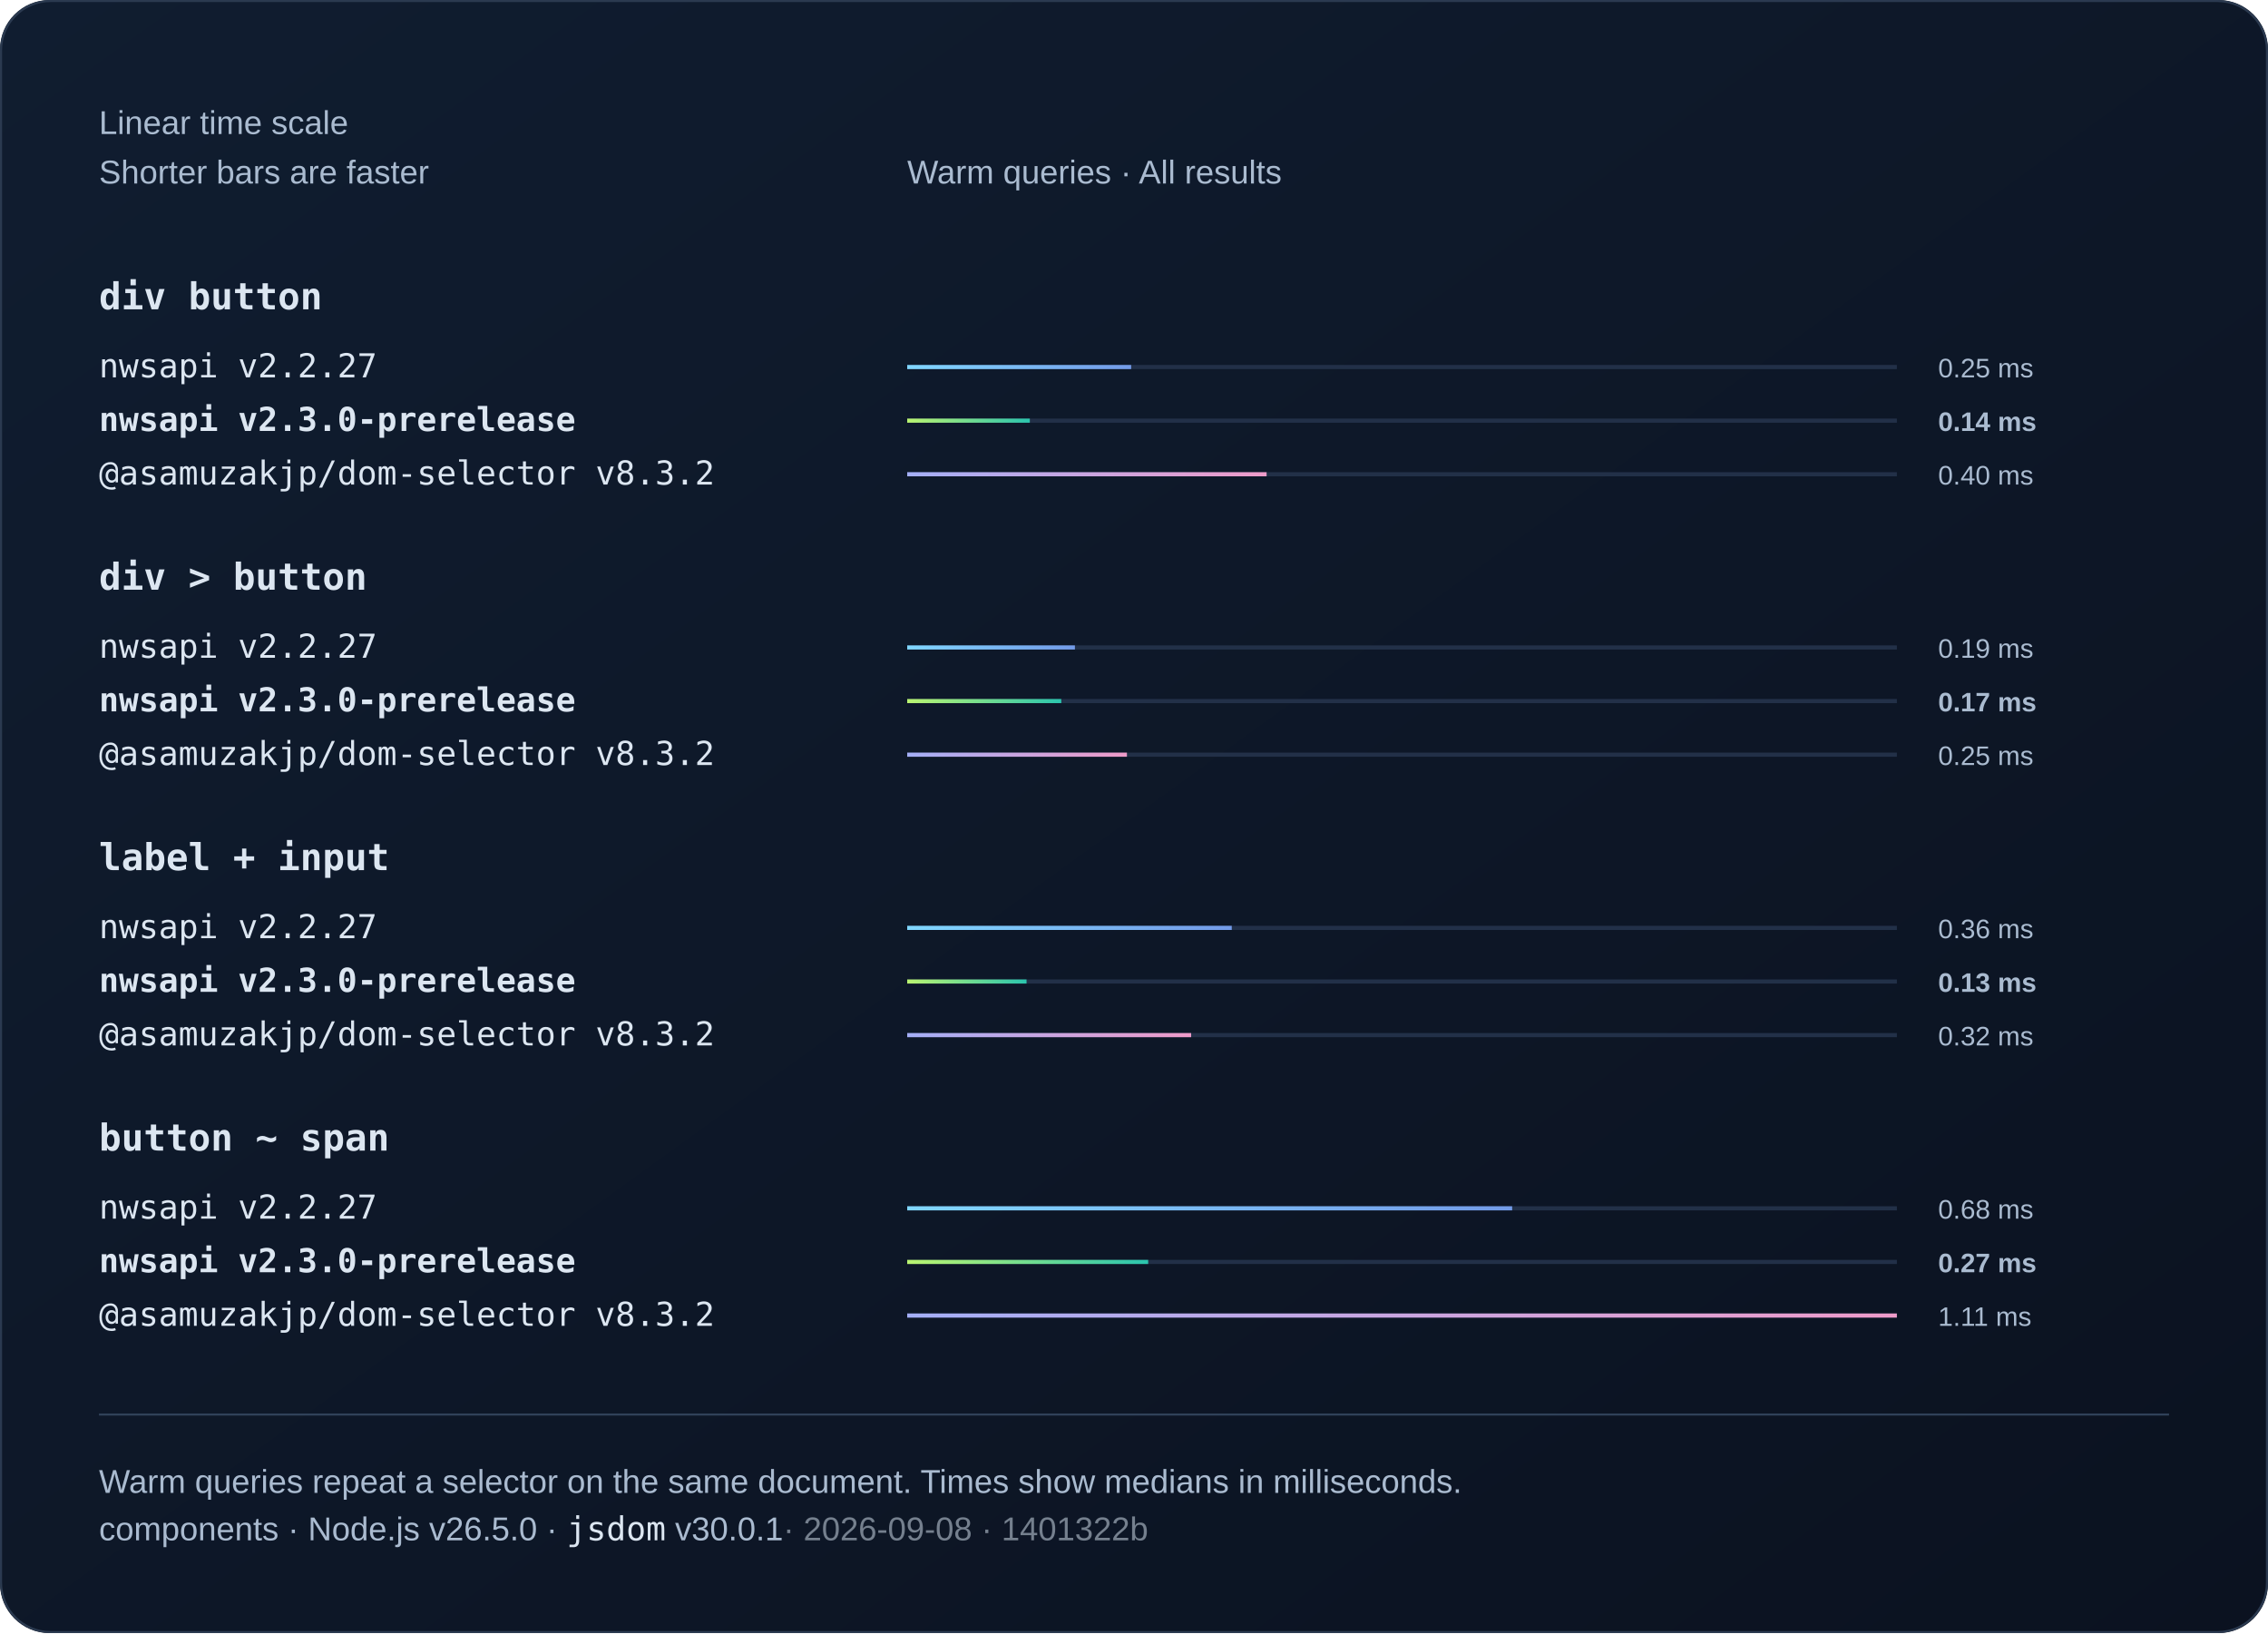
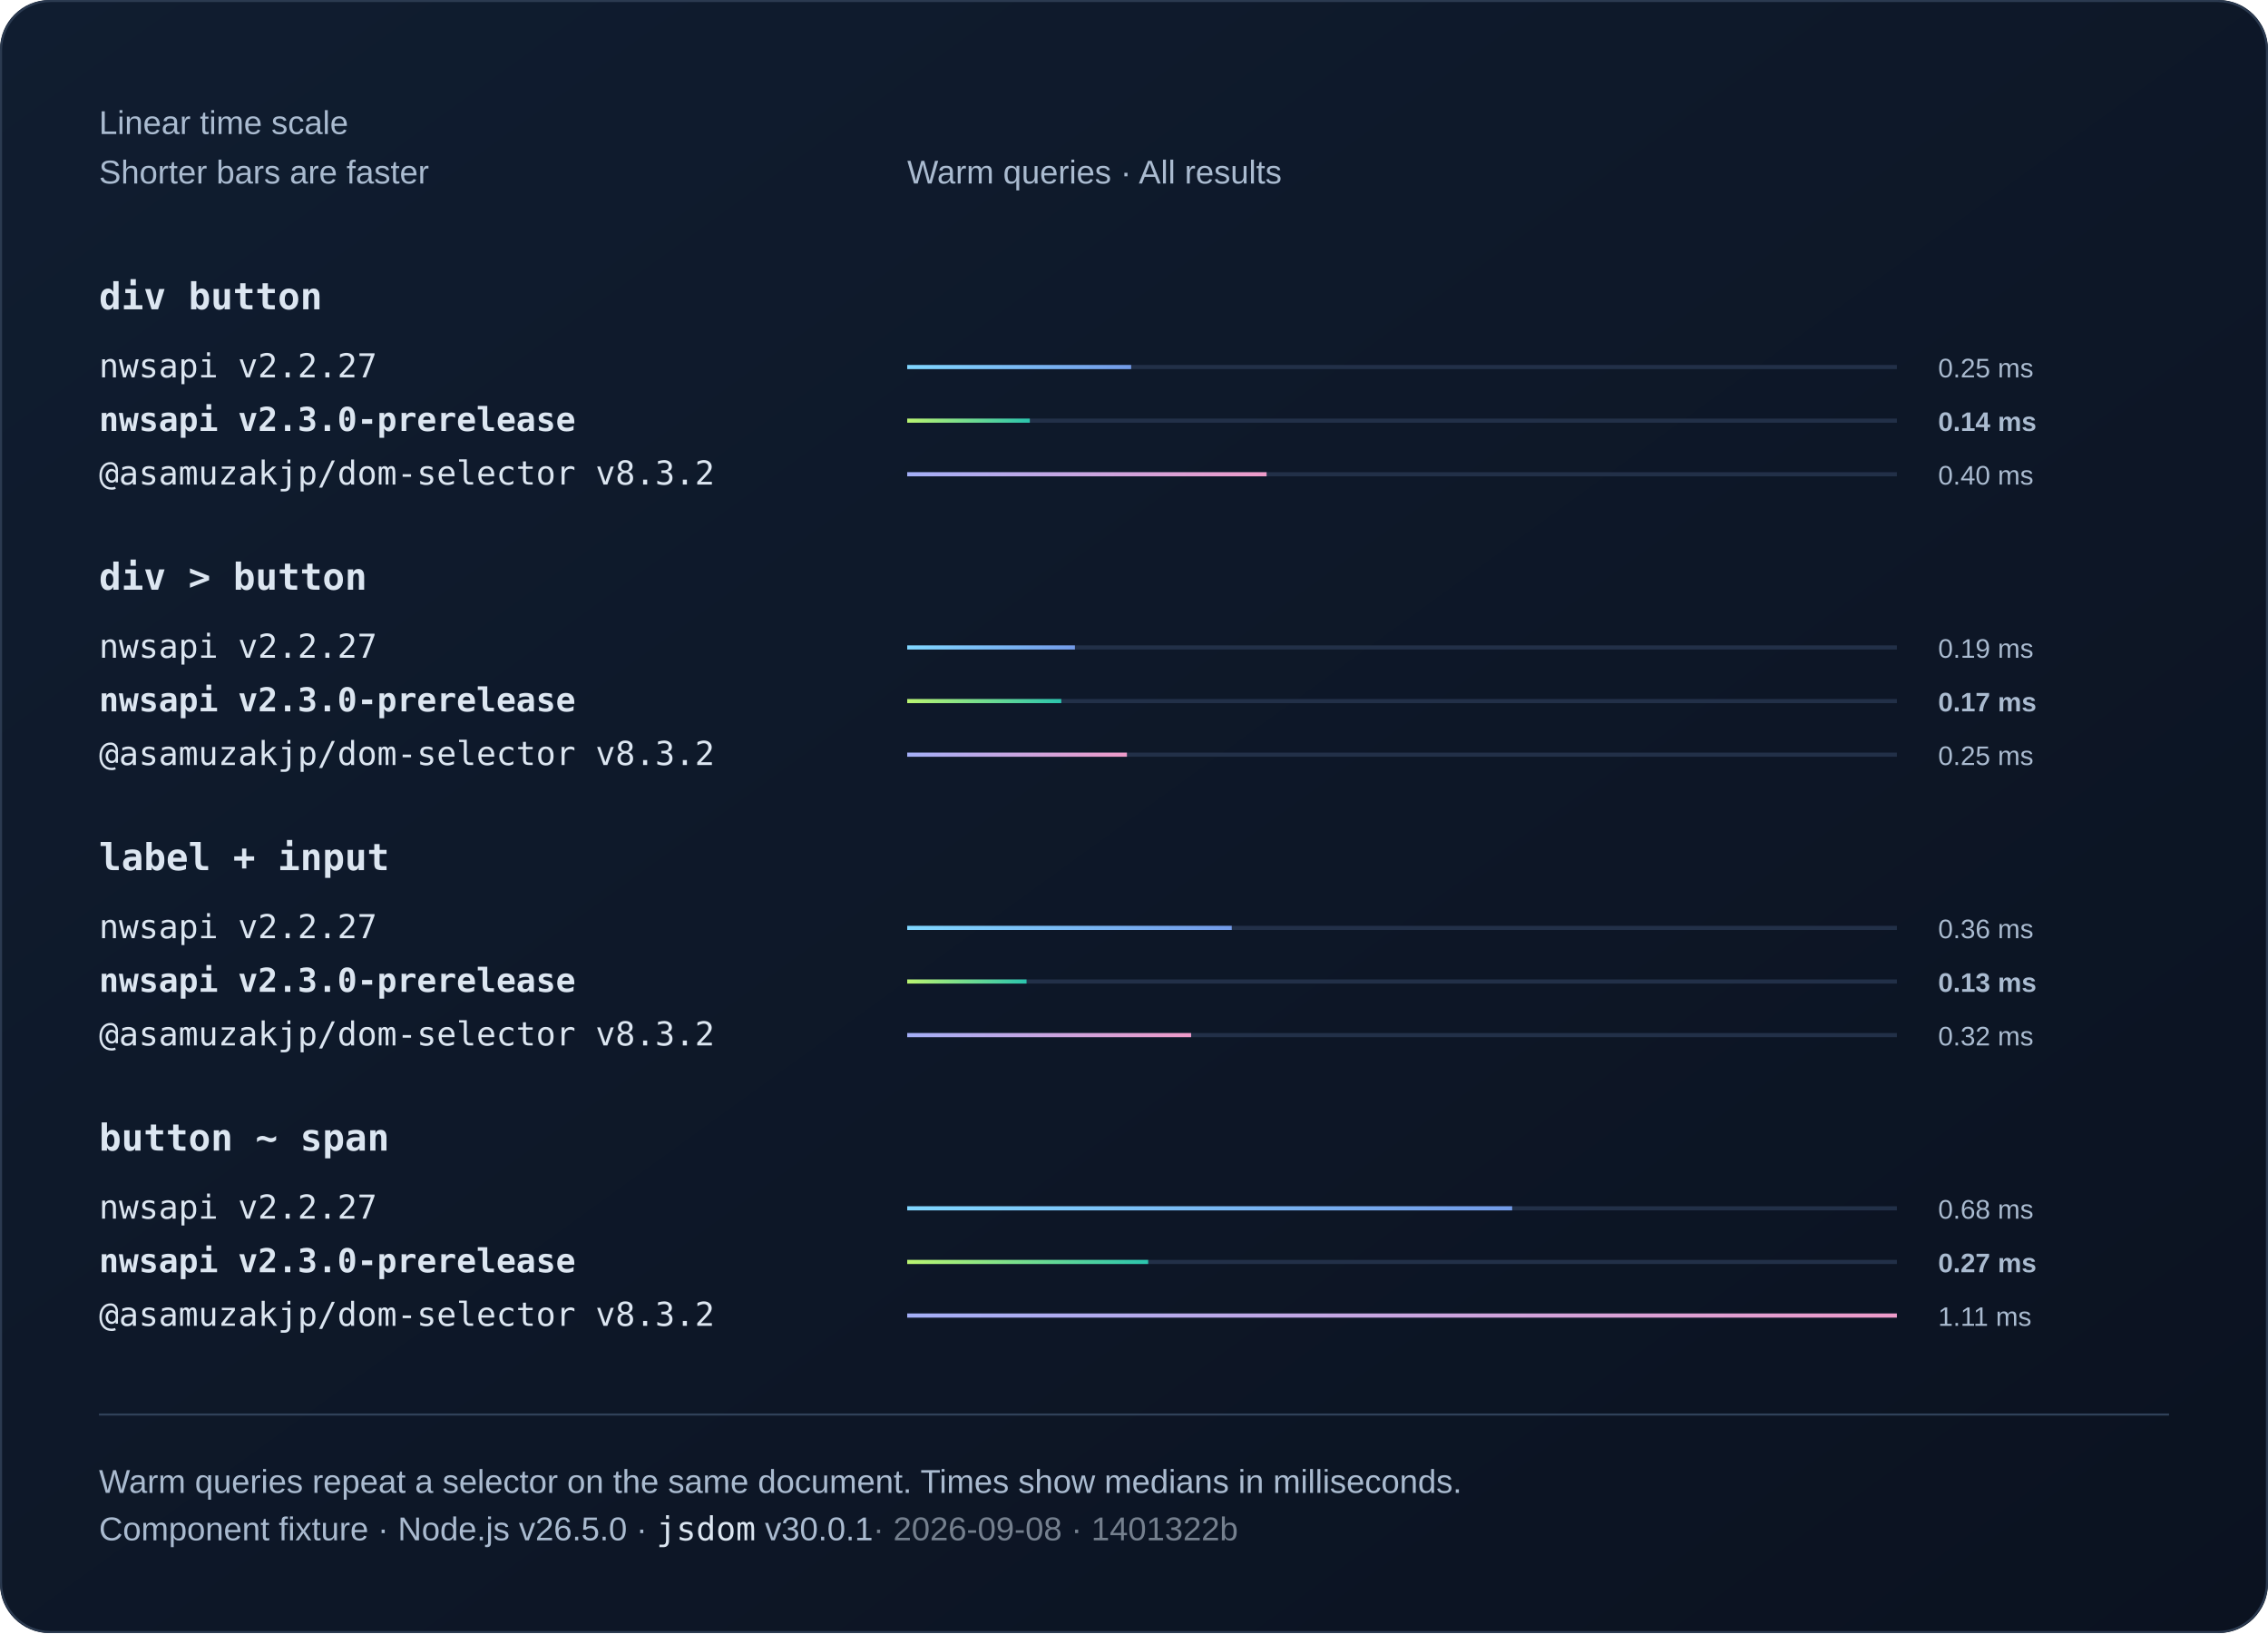
<svg xmlns="http://www.w3.org/2000/svg" width="1100" height="792" viewBox="0 0 1100 792" role="img">
  <defs>
    <linearGradient id="bg" x2="1" y2="1">
      <stop stop-color="#101d30" />
      <stop offset="1" stop-color="#0b1220" />
    </linearGradient>
    <linearGradient id="series0">
      <stop stop-color="#80d7ff" />
      <stop offset="1" stop-color="#739be8" />
    </linearGradient>
    <linearGradient id="series1">
      <stop stop-color="#baf471" />
      <stop offset="1" stop-color="#2bc5ae" />
    </linearGradient>
    <linearGradient id="series2">
      <stop stop-color="#a4aff7" />
      <stop offset="1" stop-color="#ef9bc9" />
    </linearGradient>
  </defs>
  <style>text{font-family:Arial,Helvetica,sans-serif;fill:#f0f5fa}
.muted{fill:#aabbd0;font:16px Arial,Helvetica,sans-serif}
.code{font:18px Consolas,Menlo,monospace;fill:#dce6f1}
.note .code{font:16px Consolas,Menlo,monospace}
.comparison{font-size:14px;font-variant-numeric:tabular-nums}
.tick{fill:#aabbd0;font-size:12px}
.time{fill:#aabbd0;font-size:13px;font-variant-numeric:tabular-nums}
.engine{font-size:16px}.selector{font-weight:600}.bar{transform-box:fill-box;transform-origin:left center;animation:fill 800ms ease-out 1 both}@keyframes fill{from{transform:scaleX(0)}to{transform:scaleX(1)}}@media(prefers-reduced-motion:reduce){.bar{animation:none}}</style>
  <rect width="1100" height="792" rx="24" fill="url(#bg)" />
  <rect x=".5" y=".5" width="1099" height="791" rx="24" fill="none" stroke="#2b3a50" />
  <text x="48" y="65" class="muted">Linear time scale</text>
  <text x="48" y="89" class="muted">Shorter bars are faster</text>
  <text x="440" y="89" class="muted">Warm queries · All results</text>
  <text x="48" y="150" class="code selector">div button</text>
  <g>
    <text x="48" y="183" class="code engine">nwsapi v2.2.27</text>
    <path d="M440 178h480" stroke="#223048" stroke-width="2" />
    <rect class="bar" x="440" y="177" width="108.62" height="2" fill="url(#series0)" />
    <text x="940" y="183" class="time">0.25 ms</text>
  </g>
  <g>
    <text x="48" y="209" class="code engine" style="font-weight:700">nwsapi v2.3.0-prerelease</text>
    <path d="M440 204h480" stroke="#223048" stroke-width="2" />
    <rect class="bar" x="440" y="203" width="59.47" height="2" fill="url(#series1)" />
    <text x="940" y="209" class="time" style="font-weight:700">0.14 ms</text>
  </g>
  <g>
    <text x="48" y="235" class="code engine">@asamuzakjp/dom-selector v8.3.2</text>
    <path d="M440 230h480" stroke="#223048" stroke-width="2" />
    <rect class="bar" x="440" y="229" width="174.31" height="2" fill="url(#series2)" />
    <text x="940" y="235" class="time">0.40 ms</text>
  </g>
  <text x="48" y="286" class="code selector">div &gt; button</text>
  <g>
    <text x="48" y="319" class="code engine">nwsapi v2.2.27</text>
    <path d="M440 314h480" stroke="#223048" stroke-width="2" />
    <rect class="bar" x="440" y="313" width="81.34" height="2" fill="url(#series0)" />
    <text x="940" y="319" class="time">0.19 ms</text>
  </g>
  <g>
    <text x="48" y="345" class="code engine" style="font-weight:700">nwsapi v2.3.0-prerelease</text>
    <path d="M440 340h480" stroke="#223048" stroke-width="2" />
    <rect class="bar" x="440" y="339" width="74.73" height="2" fill="url(#series1)" />
    <text x="940" y="345" class="time" style="font-weight:700">0.17 ms</text>
  </g>
  <g>
    <text x="48" y="371" class="code engine">@asamuzakjp/dom-selector v8.3.2</text>
    <path d="M440 366h480" stroke="#223048" stroke-width="2" />
    <rect class="bar" x="440" y="365" width="106.57" height="2" fill="url(#series2)" />
    <text x="940" y="371" class="time">0.25 ms</text>
  </g>
  <text x="48" y="422" class="code selector">label + input</text>
  <g>
    <text x="48" y="455" class="code engine">nwsapi v2.2.27</text>
    <path d="M440 450h480" stroke="#223048" stroke-width="2" />
    <rect class="bar" x="440" y="449" width="157.41" height="2" fill="url(#series0)" />
    <text x="940" y="455" class="time">0.36 ms</text>
  </g>
  <g>
    <text x="48" y="481" class="code engine" style="font-weight:700">nwsapi v2.3.0-prerelease</text>
    <path d="M440 476h480" stroke="#223048" stroke-width="2" />
    <rect class="bar" x="440" y="475" width="57.88" height="2" fill="url(#series1)" />
    <text x="940" y="481" class="time" style="font-weight:700">0.13 ms</text>
  </g>
  <g>
    <text x="48" y="507" class="code engine">@asamuzakjp/dom-selector v8.3.2</text>
    <path d="M440 502h480" stroke="#223048" stroke-width="2" />
    <rect class="bar" x="440" y="501" width="137.71" height="2" fill="url(#series2)" />
    <text x="940" y="507" class="time">0.32 ms</text>
  </g>
  <text x="48" y="558" class="code selector">button ~ span</text>
  <g>
    <text x="48" y="591" class="code engine">nwsapi v2.2.27</text>
    <path d="M440 586h480" stroke="#223048" stroke-width="2" />
    <rect class="bar" x="440" y="585" width="293.41" height="2" fill="url(#series0)" />
    <text x="940" y="591" class="time">0.68 ms</text>
  </g>
  <g>
    <text x="48" y="617" class="code engine" style="font-weight:700">nwsapi v2.3.0-prerelease</text>
    <path d="M440 612h480" stroke="#223048" stroke-width="2" />
    <rect class="bar" x="440" y="611" width="116.88" height="2" fill="url(#series1)" />
    <text x="940" y="617" class="time" style="font-weight:700">0.27 ms</text>
  </g>
  <g>
    <text x="48" y="643" class="code engine">@asamuzakjp/dom-selector v8.3.2</text>
    <path d="M440 638h480" stroke="#223048" stroke-width="2" />
    <rect class="bar" x="440" y="637" width="480" height="2" fill="url(#series2)" />
    <text x="940" y="643" class="time">1.11 ms</text>
  </g>
  <path d="M48 686h1004" stroke="#304159" />
  <text x="48" y="724" class="muted">Warm queries repeat a selector on the same document. Times show medians in milliseconds.</text>
-   <text x="48" y="747" class="muted note">components · Node.js v26.5.0 · <tspan class="code">jsdom</tspan> v30.0.1<tspan fill="#75808e"> · 2026-09-08 · 1401322b</tspan>
+   <text x="48" y="747" class="muted note">Component fixture · Node.js v26.5.0 · <tspan class="code">jsdom</tspan> v30.0.1<tspan fill="#75808e"> · 2026-09-08 · 1401322b</tspan>
  </text>
</svg>
